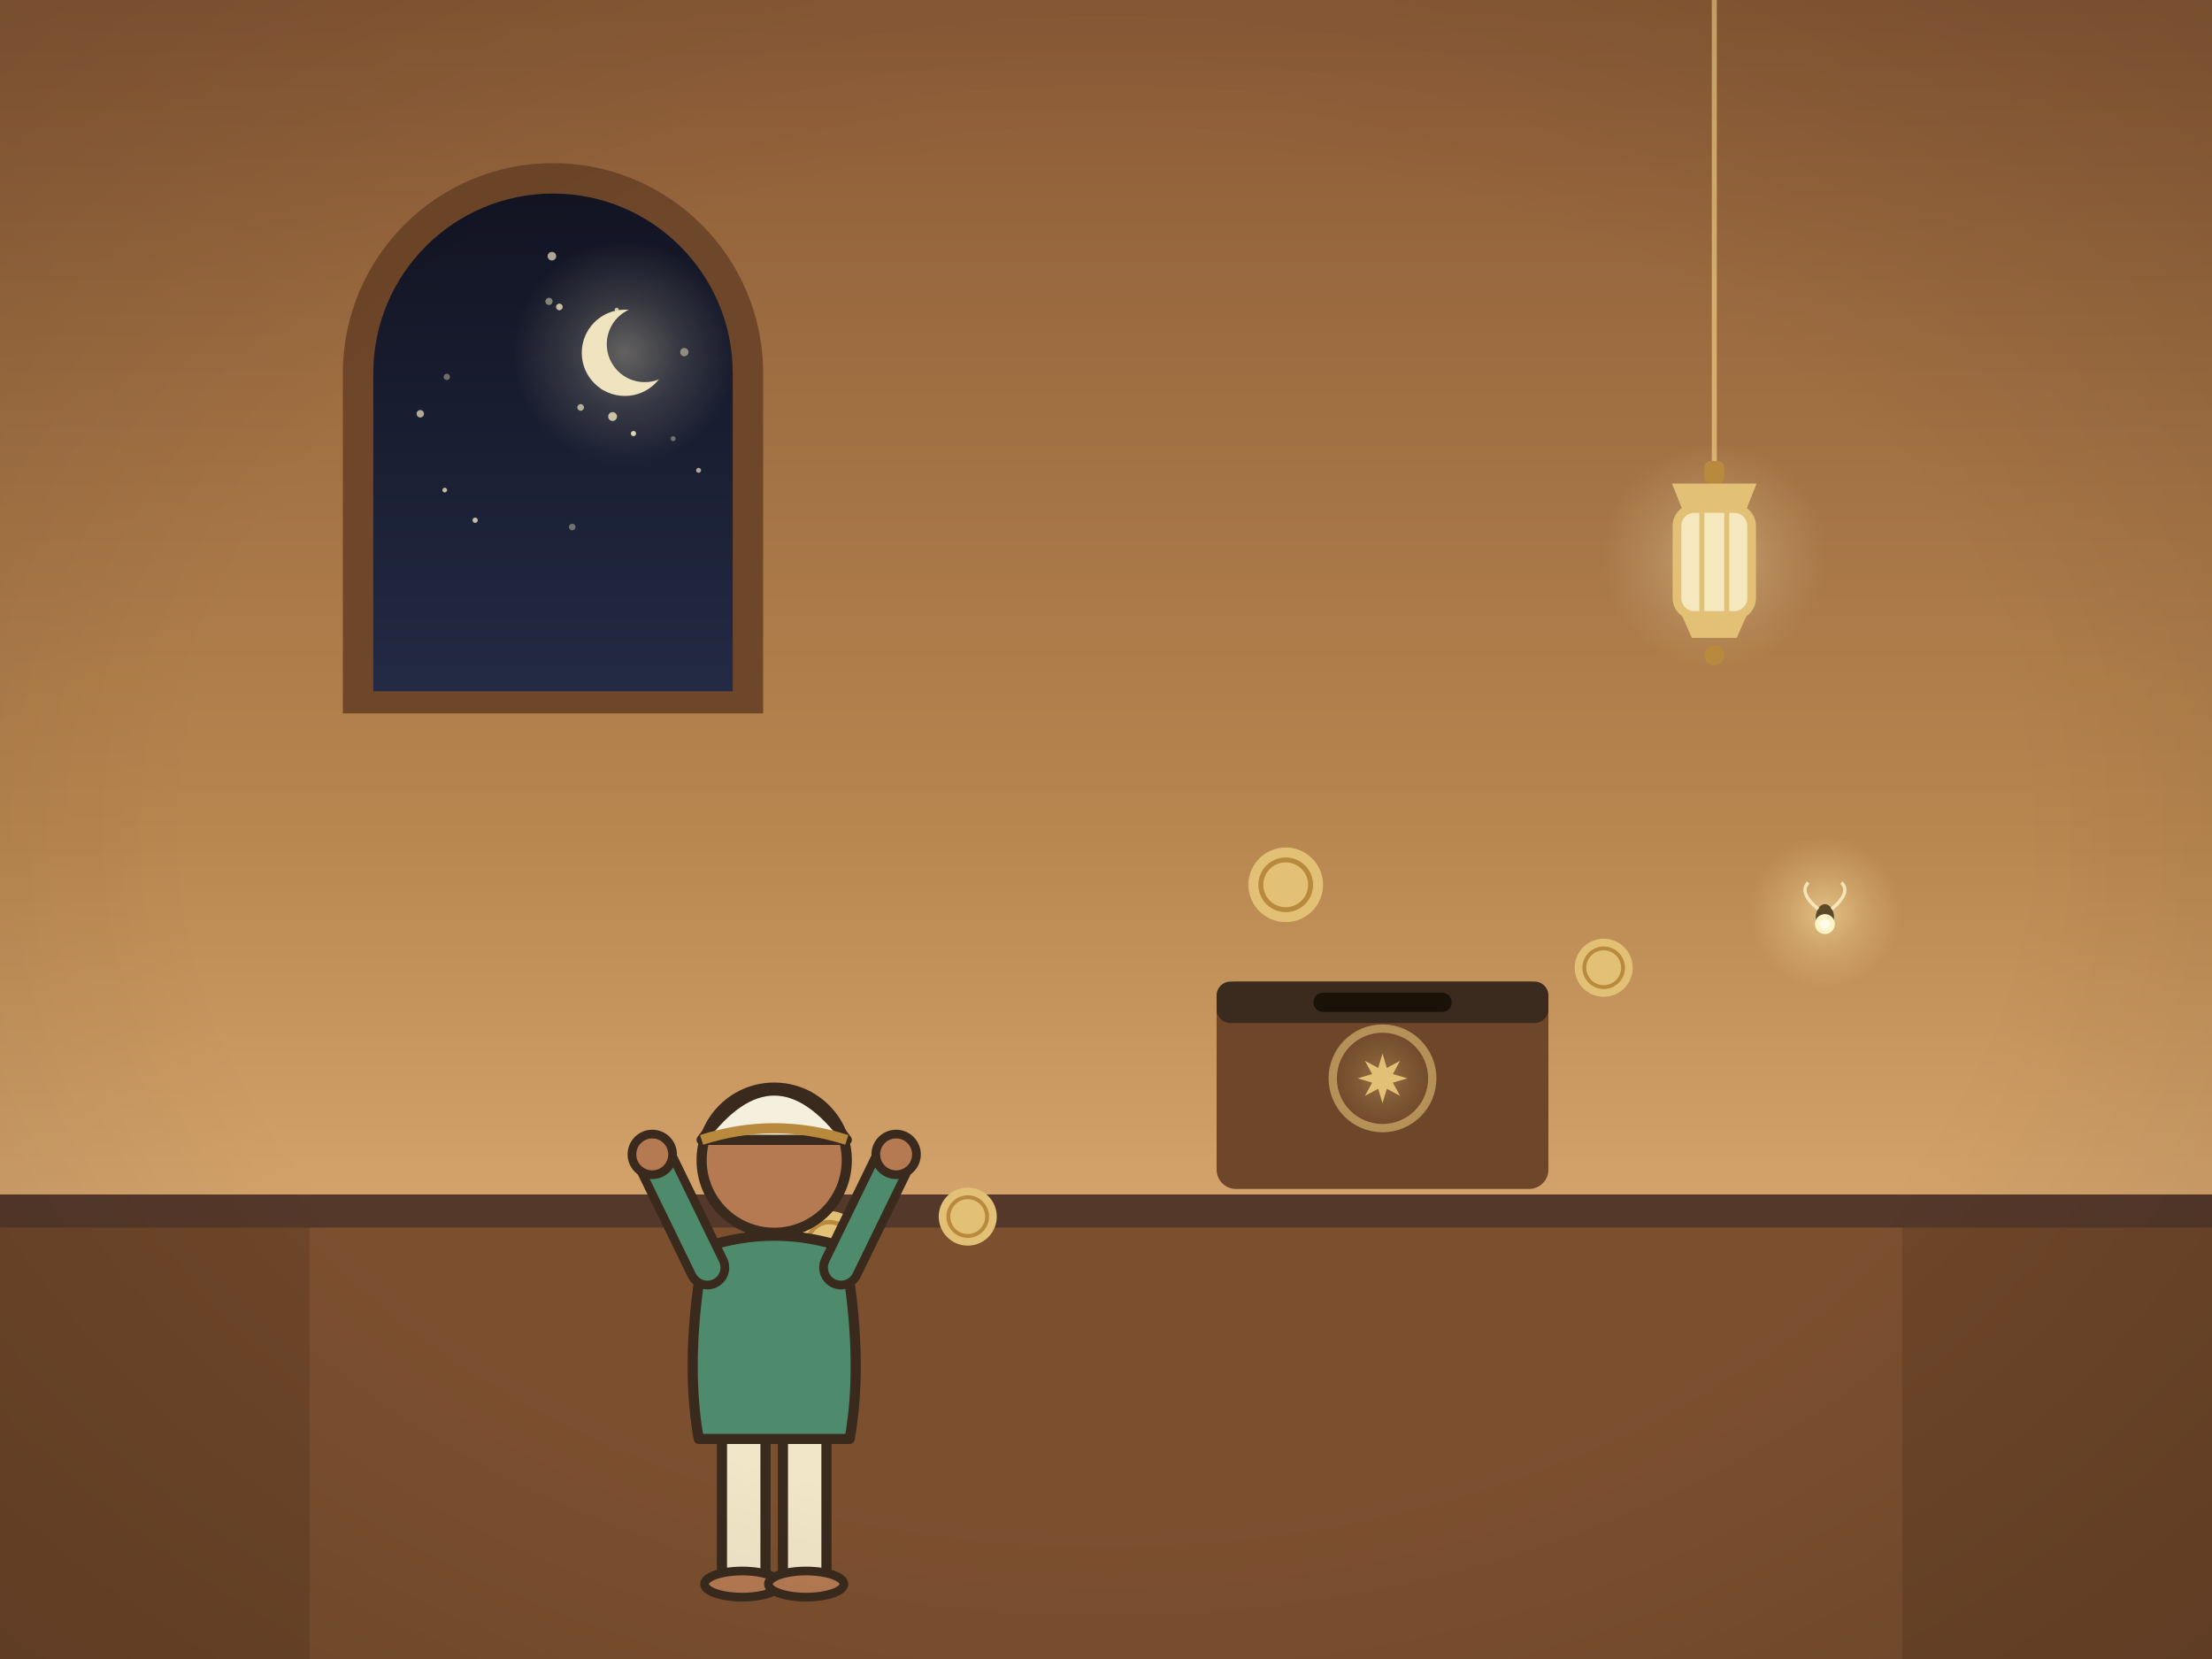
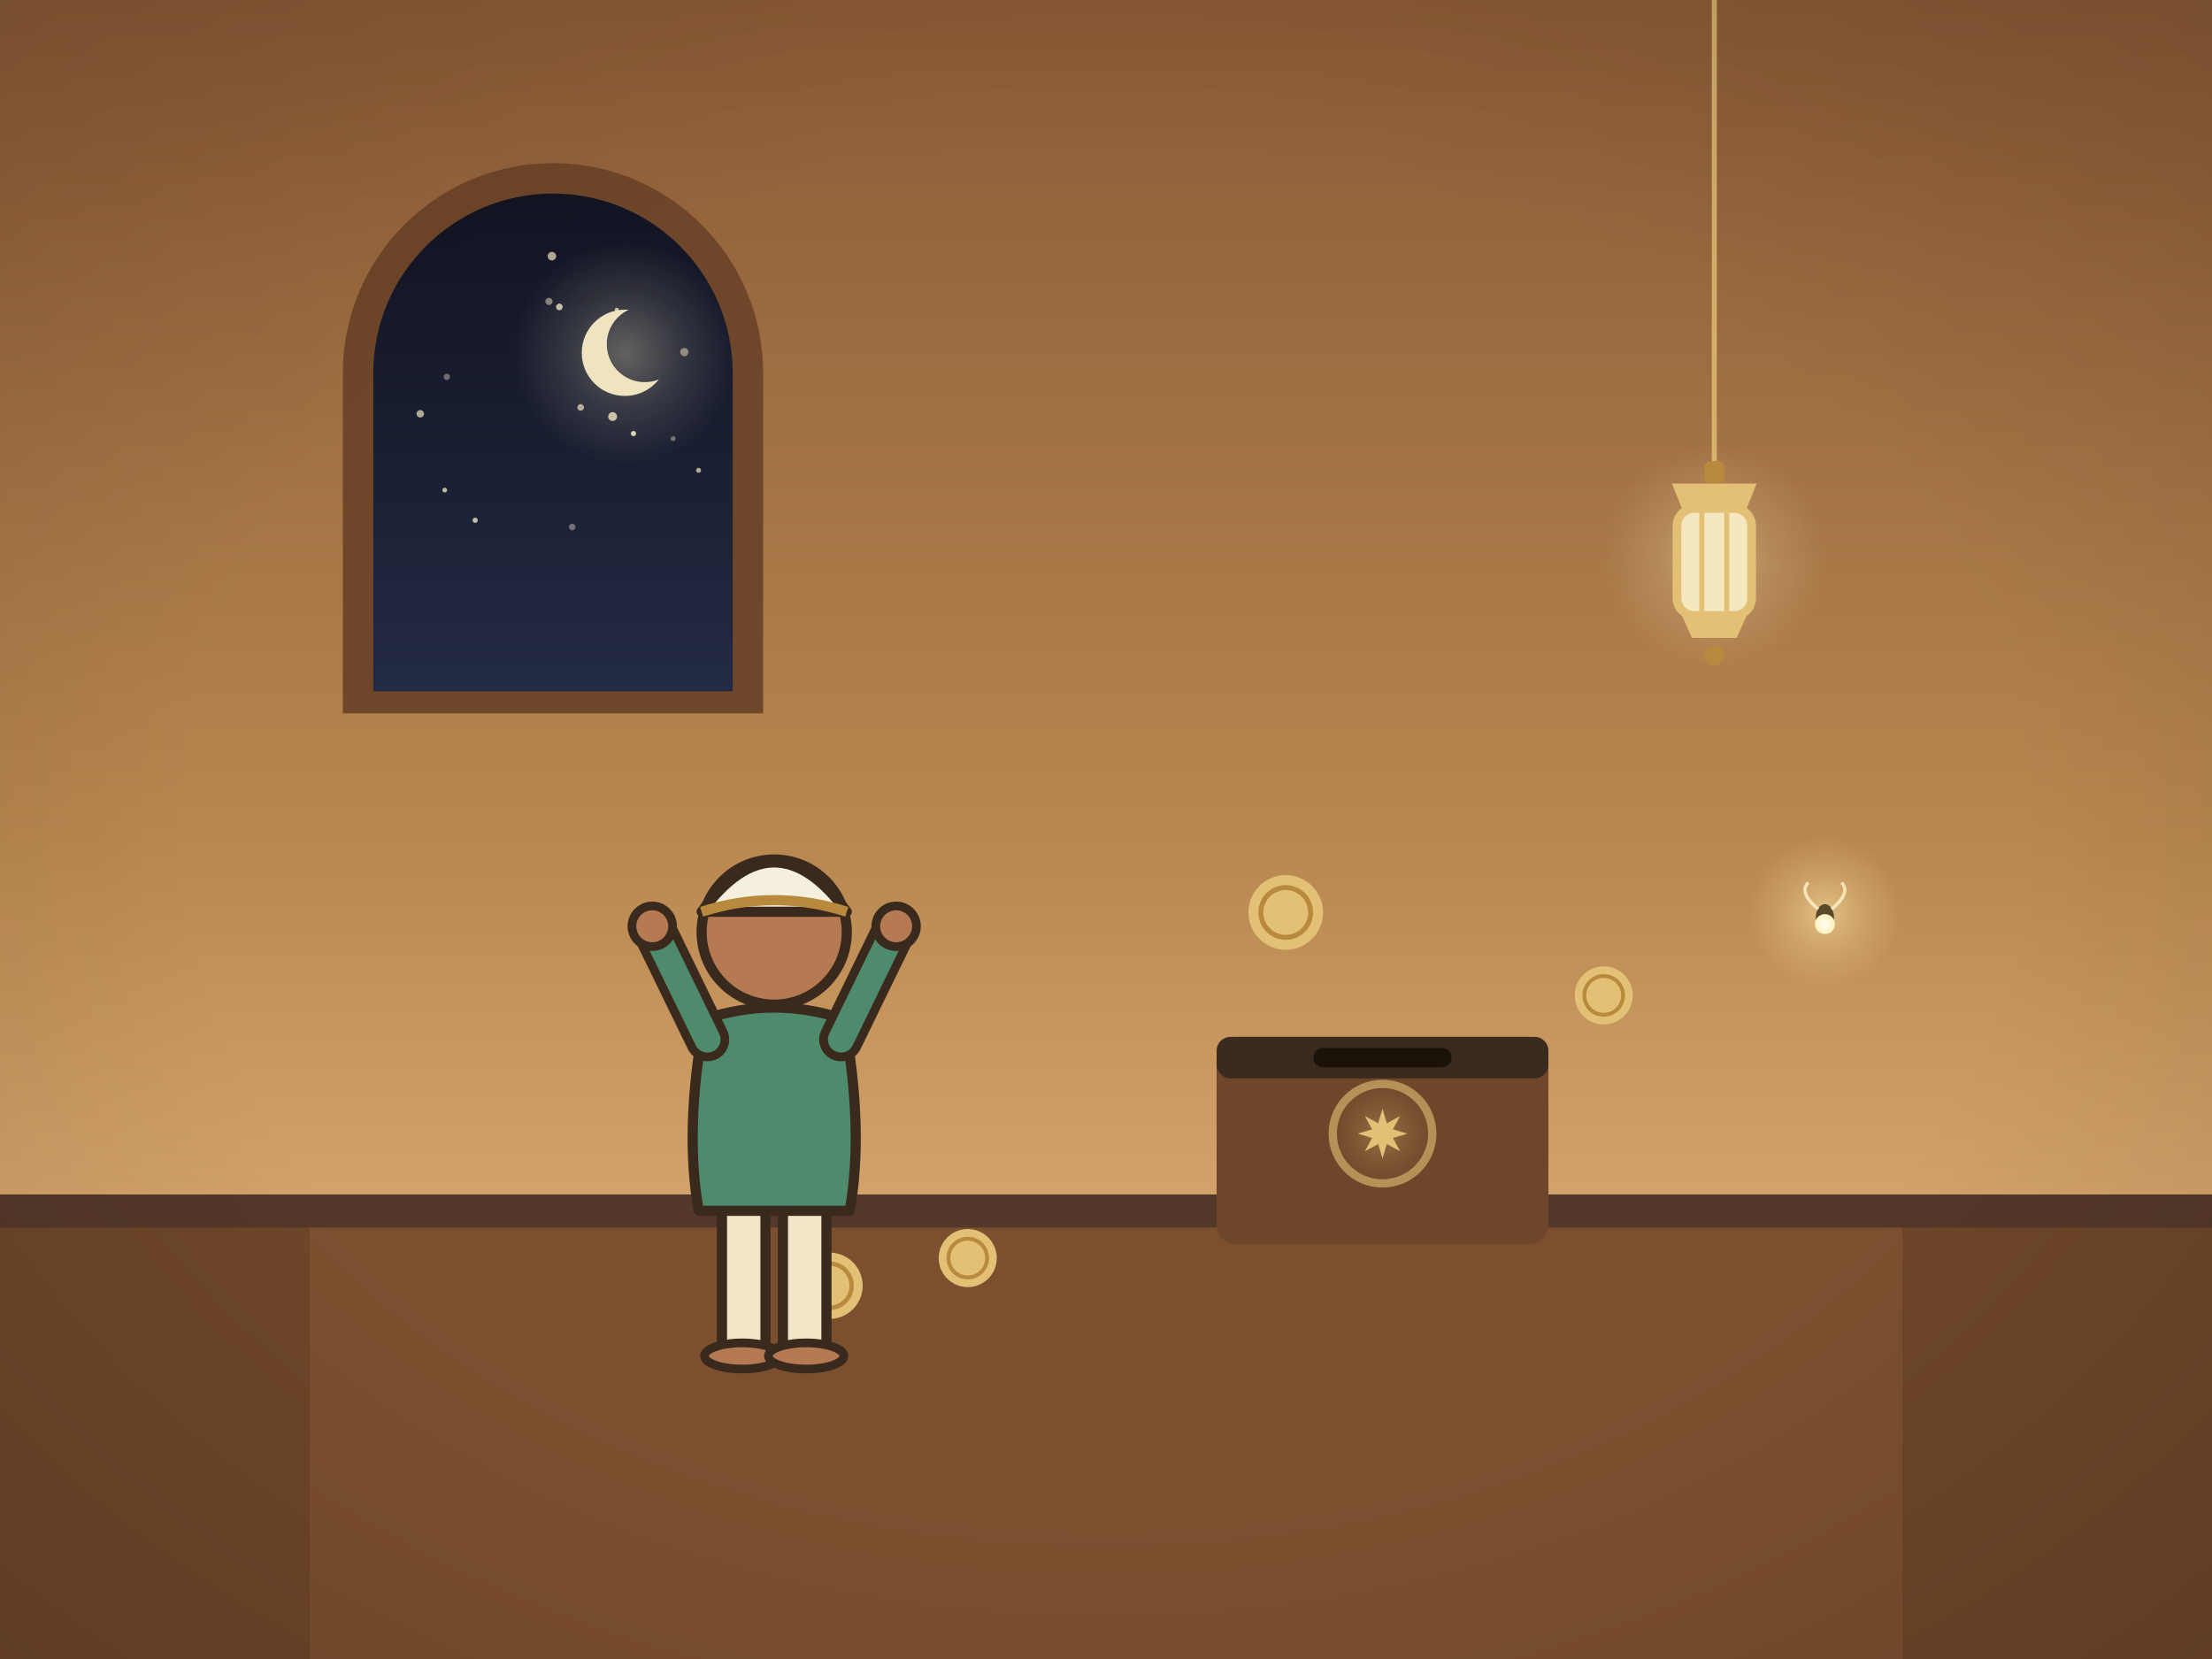
<svg xmlns="http://www.w3.org/2000/svg" viewBox="0 0 1600 1200">
  <defs>
    <linearGradient id="sky0" x1="0" y1="0" x2="0" y2="1">
      <stop offset="0" stop-color="#8A5A36" />
      <stop offset="0.7" stop-color="#B8864F" />
      <stop offset="1" stop-color="#D3A26A" />
    </linearGradient>
    <linearGradient id="sky1" x1="0" y1="0" x2="0" y2="1">
      <stop offset="0" stop-color="#121423" />
      <stop offset="0.55" stop-color="#1A1F33" />
      <stop offset="1" stop-color="#232A44" />
    </linearGradient>
    <clipPath id="aw2">
      <path d="M 270 500 V 270 A 130 130 0 0 1 530 270 V 500 Z" />
    </clipPath>
    <mask id="cr3">
      <rect x="411.44" y="214.64" width="81.12" height="81.12" fill="black" />
      <circle cx="452" cy="255.2" r="31.2" fill="white" />
      <circle cx="466.352" cy="248.96" r="27.456" fill="black" />
    </mask>
    <radialGradient id="gl4">
      <stop offset="0" stop-color="#F0E4C0" stop-opacity="0.35" />
      <stop offset="0.5" stop-color="#F0E4C0" stop-opacity="0.14" />
      <stop offset="1" stop-color="#F0E4C0" stop-opacity="0" />
    </radialGradient>
    <radialGradient id="gl5">
      <stop offset="0" stop-color="#F5E7BE" stop-opacity="0.4" />
      <stop offset="0.5" stop-color="#F5E7BE" stop-opacity="0.16" />
      <stop offset="1" stop-color="#F5E7BE" stop-opacity="0" />
    </radialGradient>
    <radialGradient id="gl6">
      <stop offset="0" stop-color="#E2C177" stop-opacity="0.35" />
      <stop offset="0.5" stop-color="#E2C177" stop-opacity="0.14" />
      <stop offset="1" stop-color="#E2C177" stop-opacity="0" />
    </radialGradient>
    <radialGradient id="gl7">
      <stop offset="0" stop-color="#FFE9A8" stop-opacity="0.55" />
      <stop offset="0.5" stop-color="#FFE9A8" stop-opacity="0.22" />
      <stop offset="1" stop-color="#FFE9A8" stop-opacity="0" />
    </radialGradient>
    <radialGradient id="vg8" cx="0.5" cy="0.5" r="0.75">
      <stop offset="0.55" stop-color="#000" stop-opacity="0" />
      <stop offset="1" stop-color="#000" stop-opacity="0.16" />
    </radialGradient>
  </defs>
  <rect x="0" y="0" width="1600" height="864" fill="url(#sky0)" />
  <rect x="0" y="864" width="1600" height="336" fill="#6E4629" />
  <rect x="0" y="864" width="1600" height="22" fill="#54382A" />
  <rect x="160" y="936" width="1280" height="264" rx="18" fill="#8A5A36" opacity="0.6" />
  <path d="M 256 984 H 1344 M 224 1080 H 1376" stroke="#B98A3E" stroke-width="4" opacity="0.35" />
  <path d="M 248 516 V 270 A 152 152 0 0 1 552 270 V 516 Z" fill="#6E4629" />
  <g clip-path="url(#aw2)">
    <rect x="270" y="140" width="260" height="360" fill="url(#sky1)" />
    <circle cx="321.7" cy="354.5" r="1.7" fill="#F0E4C0" opacity="0.8" />
    <circle cx="458.2" cy="313.6" r="1.9" fill="#F0E4C0" opacity="0.9" />
    <circle cx="304" cy="299.3" r="2.7" fill="#F0E4C0" opacity="0.7" />
    <circle cx="343.7" cy="376.3" r="1.9" fill="#F0E4C0" opacity="0.8" />
    <circle cx="436.9" cy="232.5" r="2.4" fill="#F0E4C0" opacity="0.8" />
    <circle cx="495" cy="254.7" r="3" fill="#F0E4C0" opacity="0.5" />
    <circle cx="446.1" cy="224.1" r="1.5" fill="#F0E4C0" opacity="0.8" />
    <circle cx="323.2" cy="272.6" r="2.3" fill="#F0E4C0" opacity="0.4" />
    <circle cx="486.9" cy="317.3" r="1.8" fill="#F0E4C0" opacity="0.4" />
    <circle cx="397.1" cy="218" r="2.6" fill="#F0E4C0" opacity="0.5" />
    <circle cx="413.9" cy="381.2" r="2.4" fill="#F0E4C0" opacity="0.4" />
    <circle cx="404.6" cy="222" r="2.4" fill="#F0E4C0" opacity="0.8" />
    <circle cx="420" cy="294.7" r="2.4" fill="#F0E4C0" opacity="0.7" />
    <circle cx="399.2" cy="185.3" r="3.1" fill="#F0E4C0" opacity="0.7" />
    <circle cx="436.7" cy="279.4" r="2.6" fill="#F0E4C0" opacity="0.9" />
    <circle cx="508.5" cy="145.4" r="2.7" fill="#F0E4C0" opacity="0.4" />
    <circle cx="443.1" cy="301.3" r="3.2" fill="#F0E4C0" opacity="0.8" />
    <circle cx="505.3" cy="340.2" r="1.8" fill="#F0E4C0" opacity="0.7" />
    <circle cx="452" cy="255.2" r="81.12" fill="url(#gl4)" />
    <rect x="411.44" y="214.64" width="81.12" height="81.12" fill="#F0E4C0" mask="url(#cr3)" />
  </g>
  <line x1="1240" y1="0" x2="1240" y2="333.6" stroke="#E2C177" stroke-width="3.6" opacity="0.8" />
  <circle cx="1240" cy="402" r="81" fill="url(#gl5)" />
  <g transform="translate(1240 420) scale(0.9)">
    <rect x="-8" y="-96" width="16" height="18" rx="5" fill="#B98A3E" />
    <path d="M -34 -78 H 34 L 26 -58 H -26 Z" fill="#E2C177" />
    <rect x="-30" y="-58" width="60" height="86" rx="14" fill="#F5E7BE" />
    <rect x="-30" y="-58" width="60" height="86" rx="14" fill="none" stroke="#E2C177" stroke-width="7" />
    <line x1="-10" y1="-58" x2="-10" y2="28" stroke="#E2C177" stroke-width="4" />
    <line x1="10" y1="-58" x2="10" y2="28" stroke="#E2C177" stroke-width="4" />
    <path d="M -26 28 H 26 L 18 46 H -18 Z" fill="#E2C177" />
    <circle cx="0" cy="60" r="8" fill="#B98A3E" />
  </g>
  <rect x="0" y="864" width="1600" height="336" fill="#6E4629" />
  <rect x="0" y="864" width="1600" height="24" fill="#54382A" />
  <rect x="224" y="888" width="1152" height="336" fill="#8A5A36" opacity="0.5" />
-   <g transform="translate(1000 860) scale(1)">
+   <g transform="translate(1000 900) scale(1)">
    <rect x="-120" y="-150" width="240" height="150" rx="14" fill="#6E4629" />
    <rect x="-120" y="-150" width="240" height="30" rx="10" fill="#3B2A1E" />
    <rect x="-50" y="-142" width="100" height="14" rx="7" fill="#1A1208" />
    <circle cx="0" cy="-80" r="36" fill="none" stroke="#E2C177" stroke-width="6" opacity="0.6" />
    <circle cx="0" cy="-80" r="39.6" fill="url(#gl6)" />
    <polygon points="0,-98 3.1,-87.5 12.7,-92.7 7.5,-83.1 18,-80 7.5,-76.9 12.7,-67.3 3.1,-72.5 0,-62 -3.1,-72.5 -12.7,-67.3 -7.5,-76.9 -18,-80 -7.5,-83.1 -12.7,-92.7 -3.1,-87.5 " fill="#E2C177" />
  </g>
-   <g transform="translate(930 640) rotate(20) scale(0.9)">
+   <g transform="translate(930 660) rotate(20) scale(0.9)">
    <ellipse cx="0" cy="0" rx="30" ry="30" fill="#E2C177" />
    <ellipse cx="0" cy="0" rx="20" ry="20" fill="none" stroke="#B98A3E" stroke-width="4" />
  </g>
-   <g transform="translate(1160 700) rotate(-30) scale(0.7)">
+   <g transform="translate(1160 720) rotate(-30) scale(0.7)">
    <ellipse cx="0" cy="0" rx="30" ry="30" fill="#E2C177" />
    <ellipse cx="0" cy="0" rx="20" ry="20" fill="none" stroke="#B98A3E" stroke-width="4" />
  </g>
-   <g transform="translate(600 900) rotate(10) scale(0.8)">
+   <g transform="translate(600 930) rotate(10) scale(0.8)">
    <ellipse cx="0" cy="0" rx="30" ry="30" fill="#E2C177" />
    <ellipse cx="0" cy="0" rx="20" ry="20" fill="none" stroke="#B98A3E" stroke-width="4" />
  </g>
-   <g transform="translate(700 880) rotate(40) scale(0.7)">
+   <g transform="translate(700 910) rotate(40) scale(0.7)">
    <ellipse cx="0" cy="0" rx="30" ry="30" fill="#E2C177" />
    <ellipse cx="0" cy="0" rx="20" ry="20" fill="none" stroke="#B98A3E" stroke-width="4" />
  </g>
-   <g transform="translate(560 1150) scale(1.05 1.05)">
+   <g transform="translate(560 985) scale(1.05 1.05)">
    <path d="M -36 -120 H -6 V -6 H -36 Z" fill="#F2E6C8" stroke="#3A2A1E" stroke-width="7" stroke-linejoin="round" />
    <path d="M 6 -120 H 36 V -6 H 6 Z" fill="#F2E6C8" stroke="#3A2A1E" stroke-width="7" stroke-linejoin="round" />
    <ellipse cx="-22" cy="-4" rx="26" ry="9" fill="#B57A52" stroke="#3A2A1E" stroke-width="6" />
    <ellipse cx="22" cy="-4" rx="26" ry="9" fill="#B57A52" stroke="#3A2A1E" stroke-width="6" />
    <path d="M -48 -236 Q -62 -160 -52 -104 H 52 Q 62 -160 48 -236 Q 0 -252 -48 -236 Z" fill="#4E8A6C" stroke="#3A2A1E" stroke-width="7" stroke-linejoin="round" />
    <path d="M -46 -222 L -84 -300" stroke="#3A2A1E" stroke-width="30" stroke-linecap="round" />
    <path d="M -46 -222 L -84 -300" stroke="#4E8A6C" stroke-width="18" stroke-linecap="round" />
    <circle cx="-84" cy="-300" r="14" fill="#B57A52" stroke="#3A2A1E" stroke-width="6" />
    <path d="M 46 -222 L 84 -300" stroke="#3A2A1E" stroke-width="30" stroke-linecap="round" />
    <path d="M 46 -222 L 84 -300" stroke="#4E8A6C" stroke-width="18" stroke-linecap="round" />
    <circle cx="84" cy="-300" r="14" fill="#B57A52" stroke="#3A2A1E" stroke-width="6" />
    <circle cx="0" cy="-296" r="50" fill="#B57A52" stroke="#3A2A1E" stroke-width="7" />
    <path d="M -50 -310 Q 0 -378 50 -310 Z" fill="#F5EFDD" stroke="#3A2A1E" stroke-width="7" stroke-linejoin="round" />
    <path d="M -50 -310 Q 0 -326 50 -310" stroke="#B98A3E" stroke-width="7" fill="none" />
  </g>
  <circle cx="1320" cy="660" r="55.2" fill="url(#gl7)" />
  <ellipse cx="1320" cy="663.6" rx="6.6" ry="9.6" fill="#5A4A2A" />
  <circle cx="1320" cy="668.4" r="7.2" fill="#FFF4C8" />
  <circle cx="1320" cy="668.4" r="3.6" fill="#FFFBEA" />
  <path d="M 1315.2 657.6 q -14.4 -12 -7.2 -19.2 M 1324.8 657.6 q 14.4 -12 7.2 -19.2" stroke="#FFF4C8" stroke-width="2.4" fill="none" opacity="0.8" />
  <rect width="1600" height="1200" fill="url(#vg8)" />
</svg>
